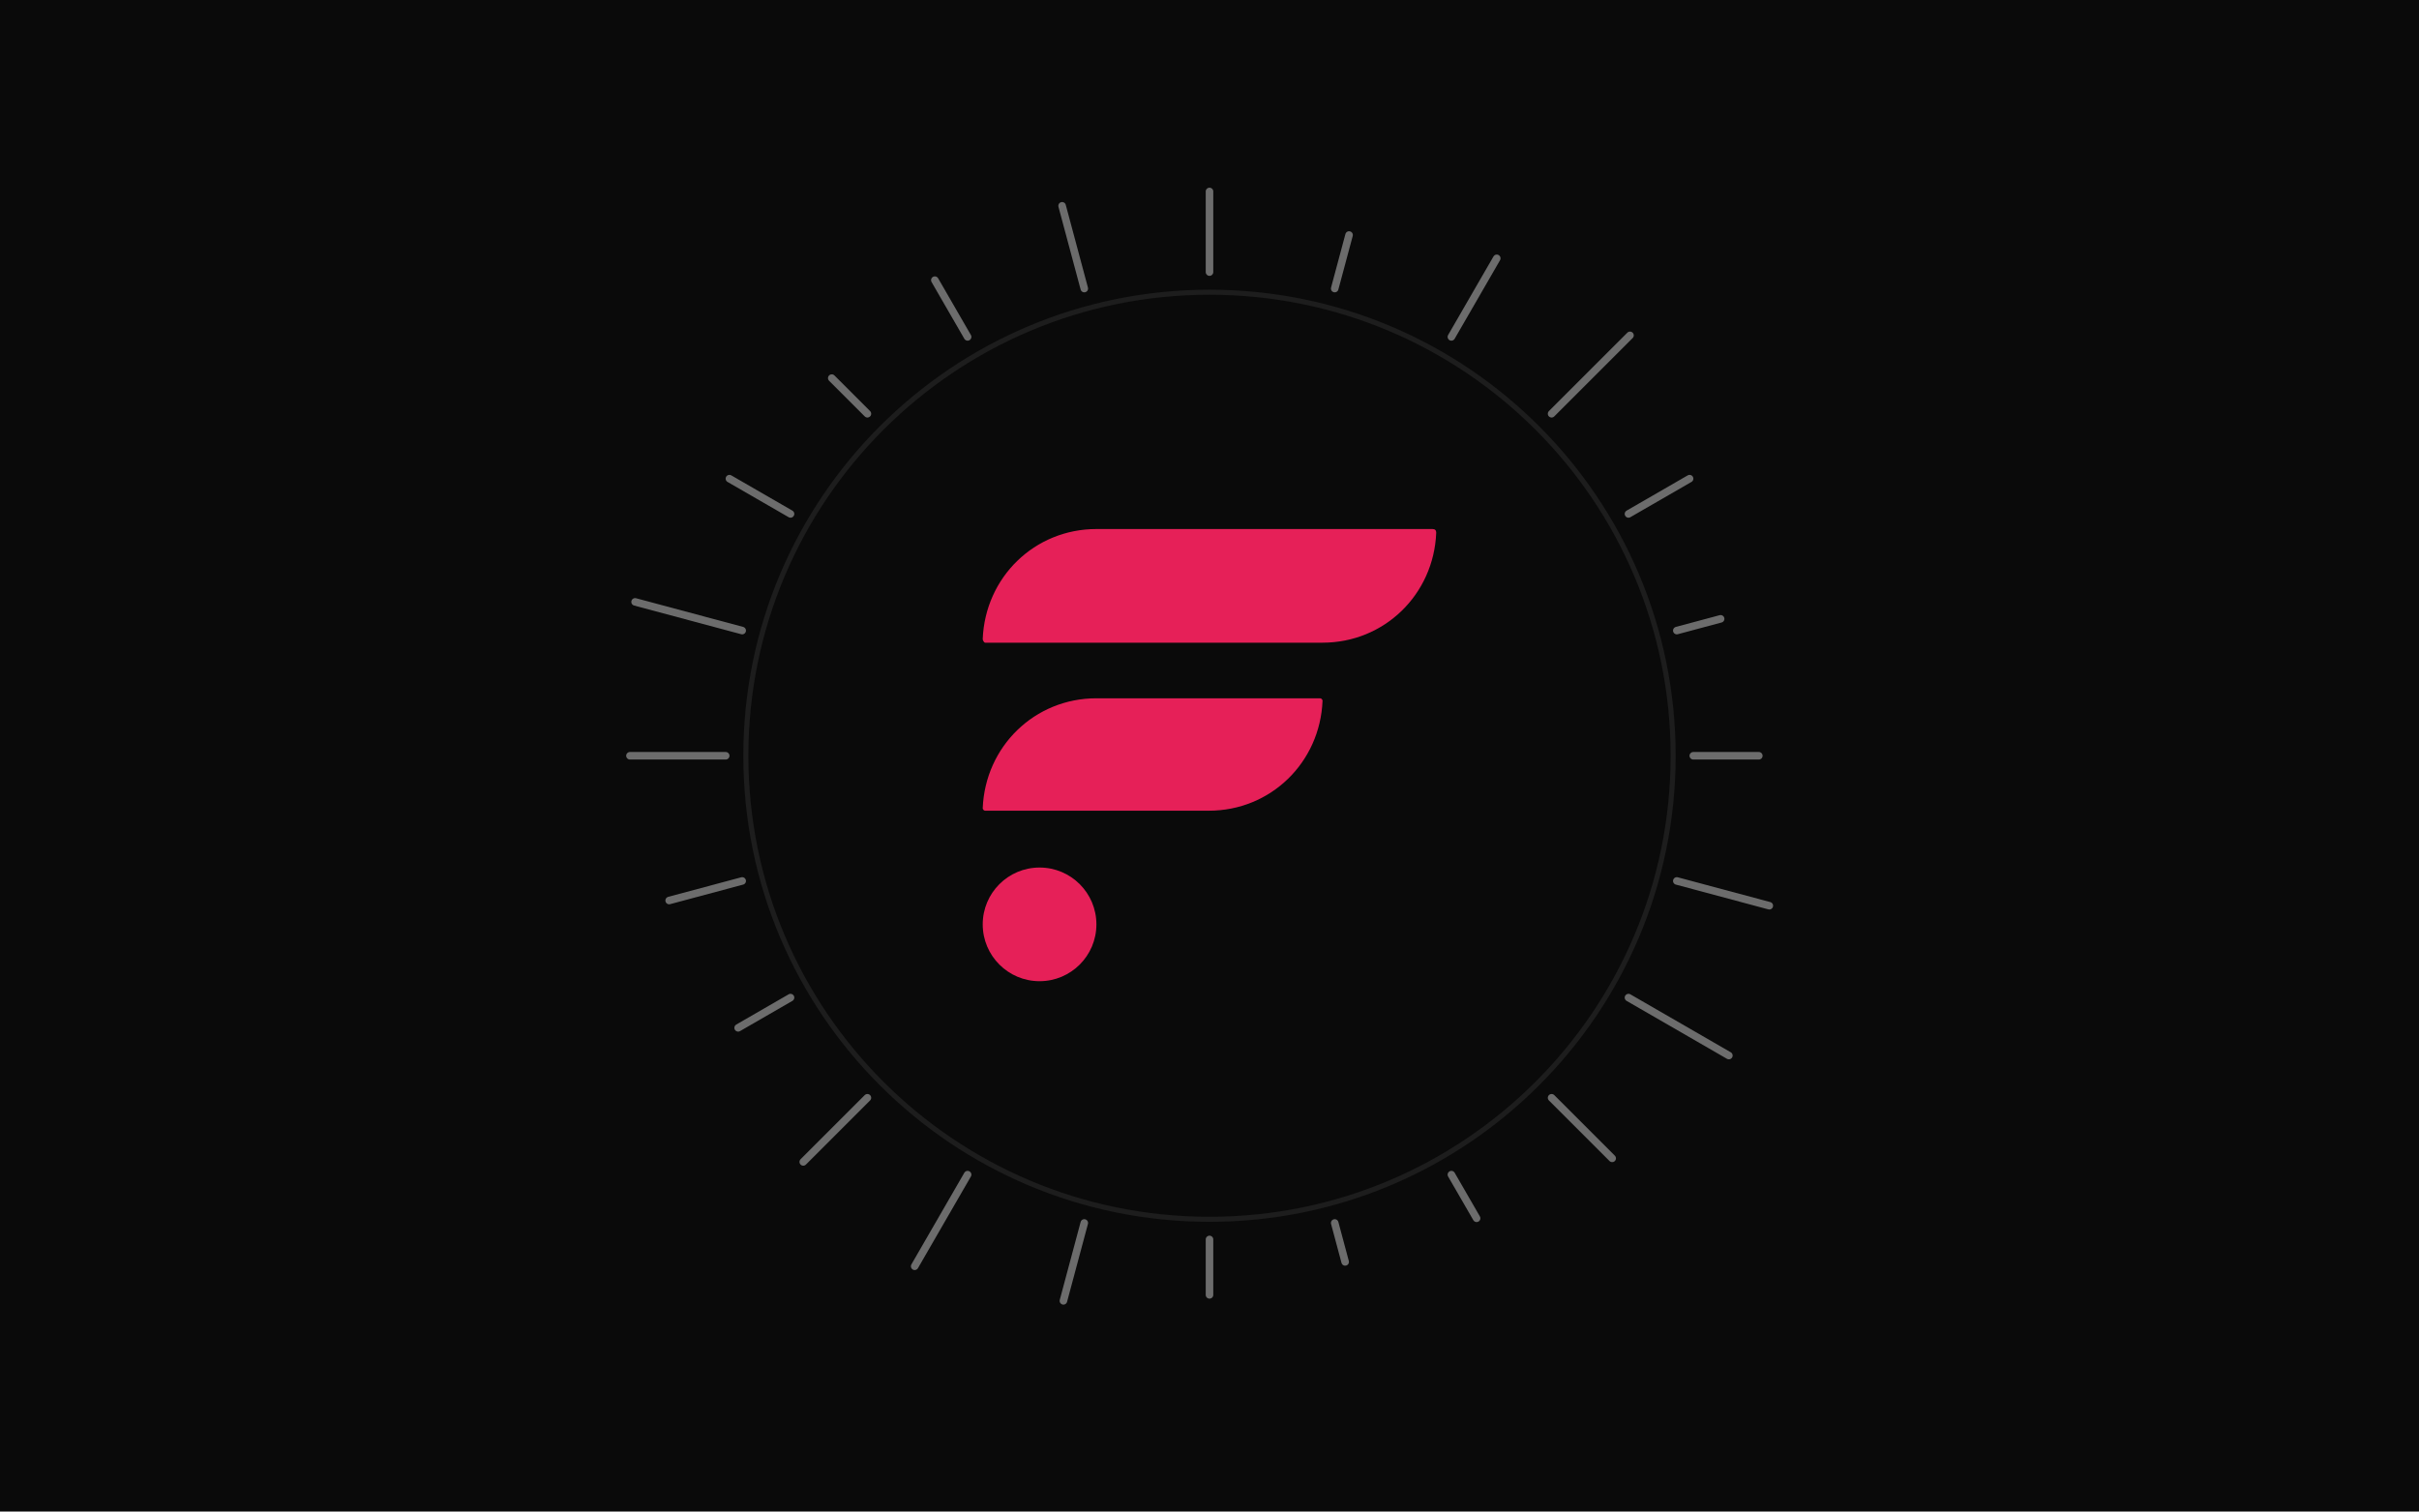
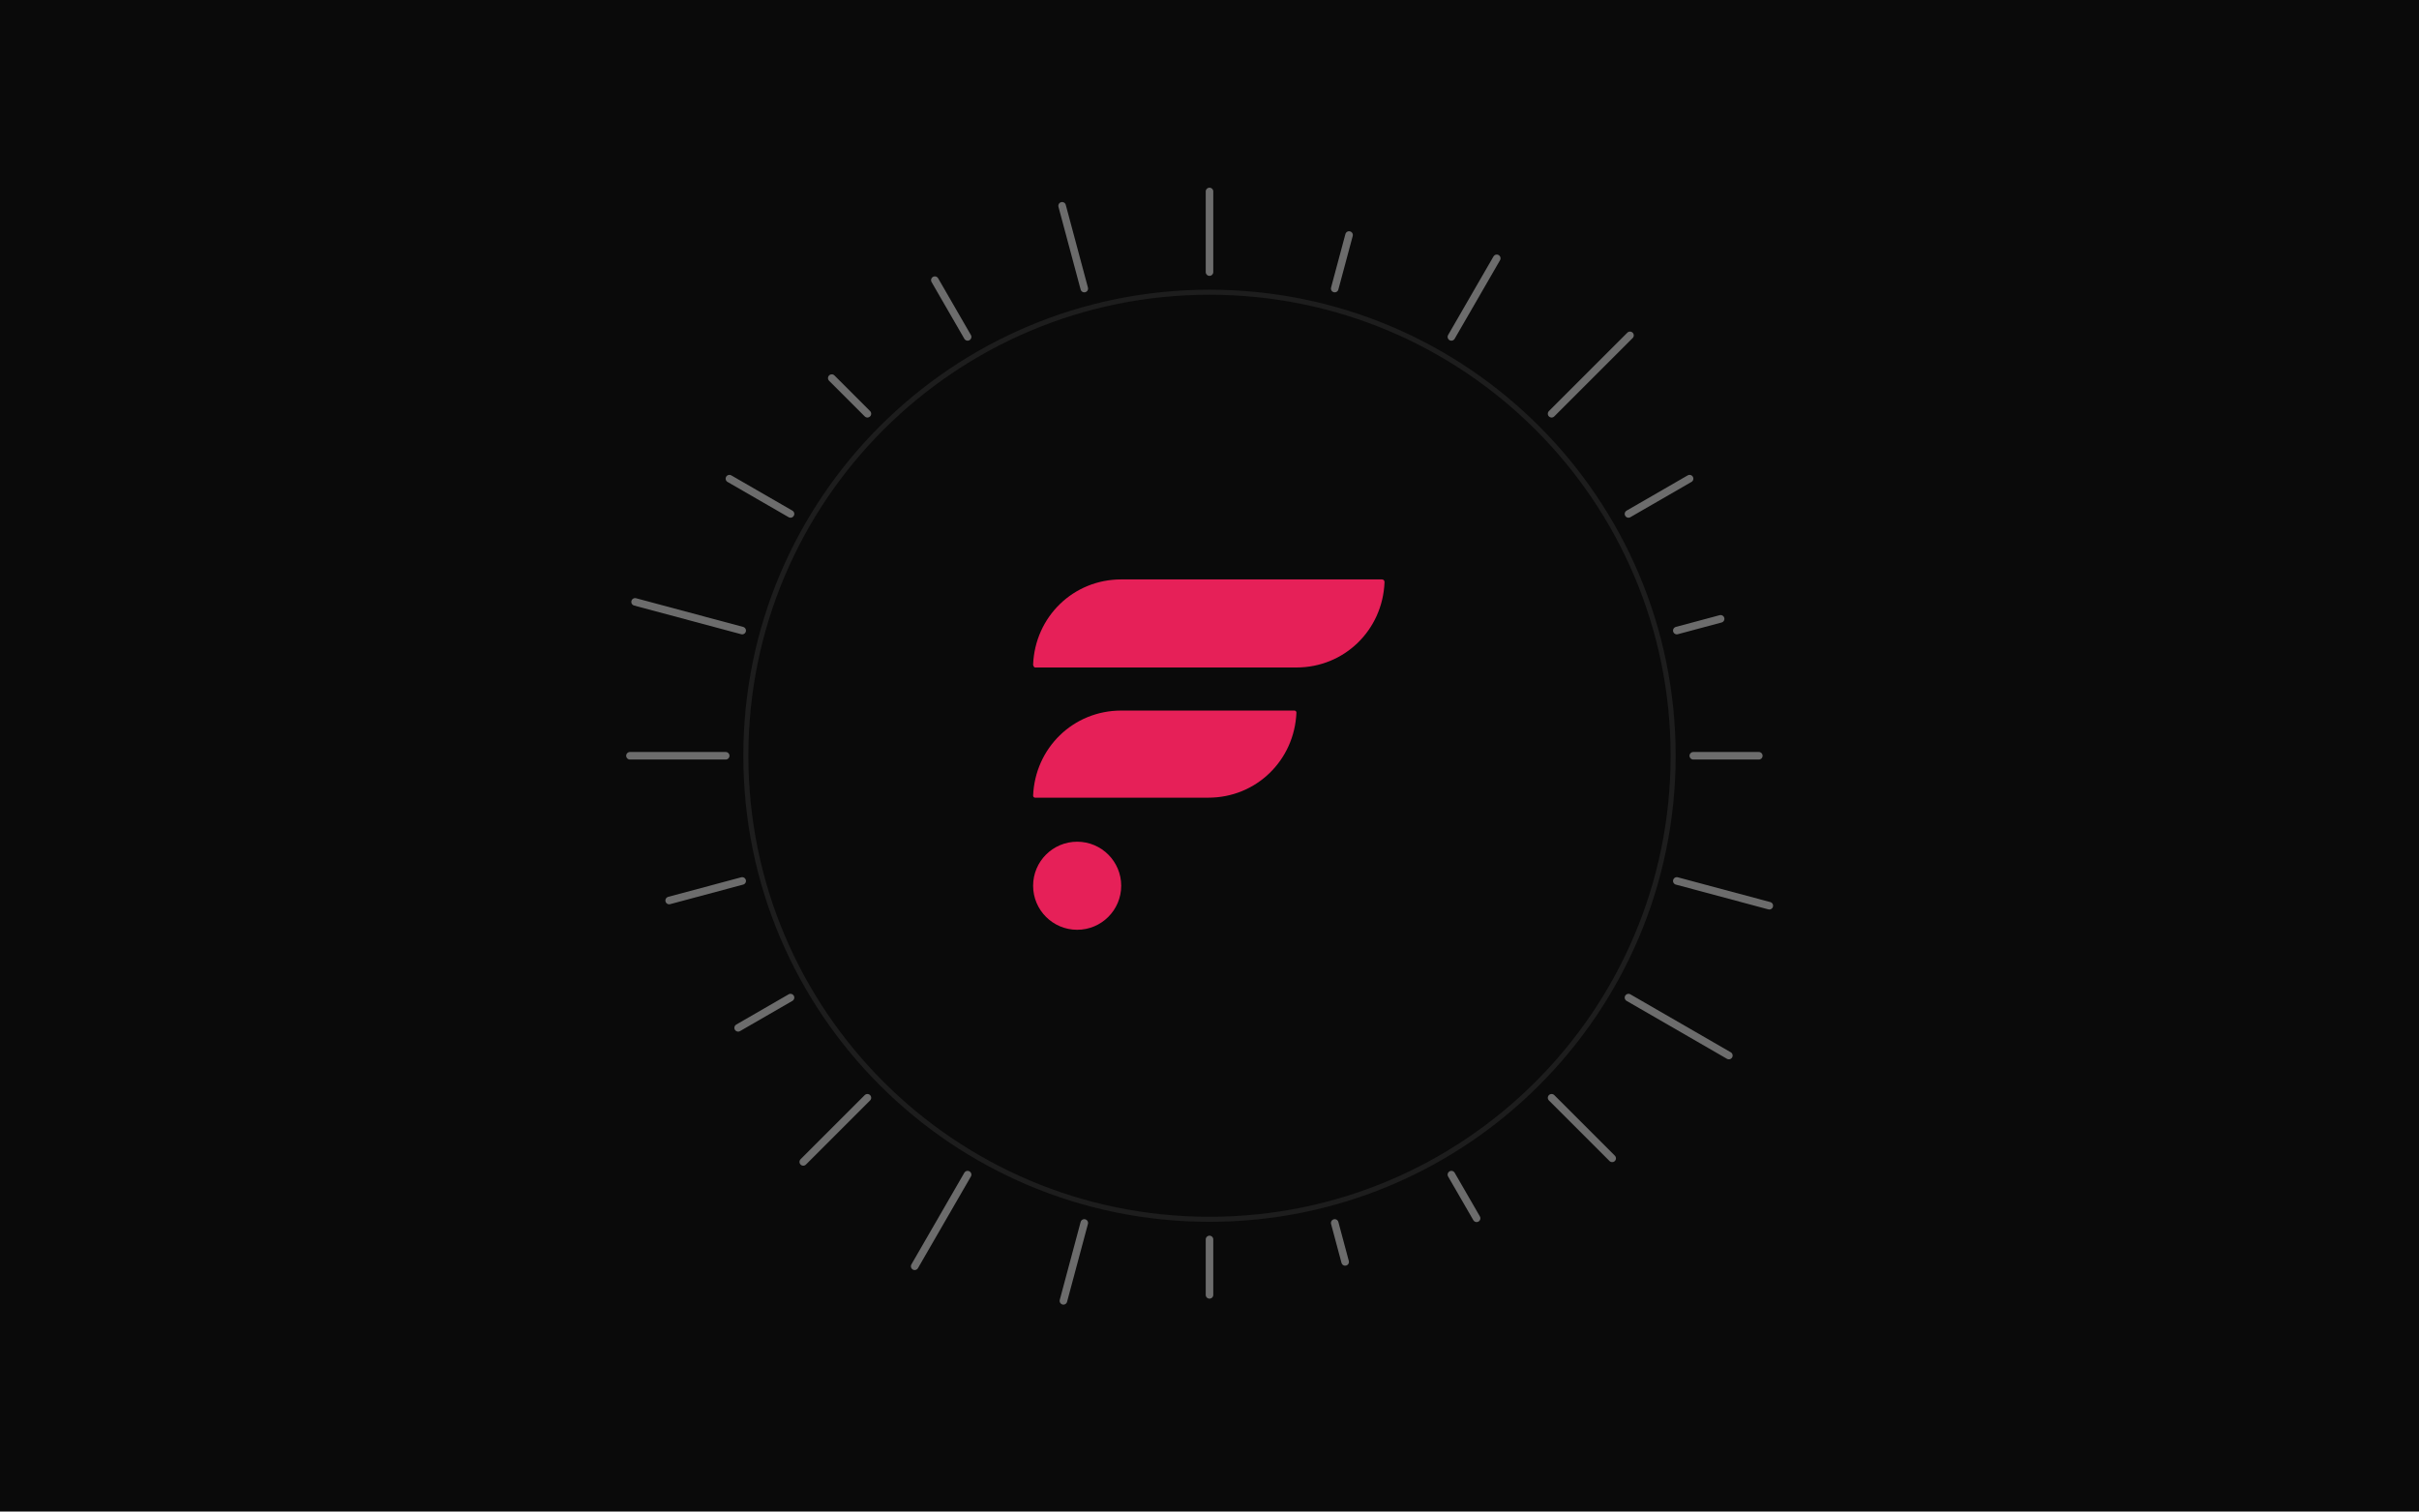
<svg xmlns="http://www.w3.org/2000/svg" viewBox="0 0 480 300" preserveAspectRatio="xMidYMid slice">
  <rect width="480" height="300" fill="#0a0a0a" />
  <circle cx="240" cy="150" r="92" fill="none" stroke="rgba(255,255,255,0.08)" stroke-width="1" />
  <g transform="translate(240,150)" stroke="rgba(255,255,255,0.4)" stroke-width="1.5" stroke-linecap="round">
    <line x1="0" y1="-96" x2="0" y2="-112" transform="rotate(0)" />
    <line x1="0" y1="-96" x2="0" y2="-107" transform="rotate(15)" />
    <line x1="0" y1="-96" x2="0" y2="-114" transform="rotate(30)" />
    <line x1="0" y1="-96" x2="0" y2="-118" transform="rotate(45)" />
    <line x1="0" y1="-96" x2="0" y2="-110" transform="rotate(60)" />
    <line x1="0" y1="-96" x2="0" y2="-105" transform="rotate(75)" />
    <line x1="0" y1="-96" x2="0" y2="-109" transform="rotate(90)" />
    <line x1="0" y1="-96" x2="0" y2="-115" transform="rotate(105)" />
    <line x1="0" y1="-96" x2="0" y2="-119" transform="rotate(120)" />
    <line x1="0" y1="-96" x2="0" y2="-113" transform="rotate(135)" />
    <line x1="0" y1="-96" x2="0" y2="-106" transform="rotate(150)" />
    <line x1="0" y1="-96" x2="0" y2="-104" transform="rotate(165)" />
    <line x1="0" y1="-96" x2="0" y2="-107" transform="rotate(180)" />
    <line x1="0" y1="-96" x2="0" y2="-112" transform="rotate(195)" />
    <line x1="0" y1="-96" x2="0" y2="-117" transform="rotate(210)" />
    <line x1="0" y1="-96" x2="0" y2="-114" transform="rotate(225)" />
    <line x1="0" y1="-96" x2="0" y2="-108" transform="rotate(240)" />
    <line x1="0" y1="-96" x2="0" y2="-111" transform="rotate(255)" />
    <line x1="0" y1="-96" x2="0" y2="-115" transform="rotate(270)" />
    <line x1="0" y1="-96" x2="0" y2="-118" transform="rotate(285)" />
    <line x1="0" y1="-96" x2="0" y2="-110" transform="rotate(300)" />
    <line x1="0" y1="-96" x2="0" y2="-106" transform="rotate(315)" />
    <line x1="0" y1="-96" x2="0" y2="-109" transform="rotate(330)" />
    <line x1="0" y1="-96" x2="0" y2="-113" transform="rotate(345)" />
  </g>
-   <g transform="translate(195,105) scale(2.452)" fill="#E62058">
+   <g transform="translate(205,115) scale(1.9)" fill="#E62058">
    <path d="M27.3,13.7H9.2c-5,0-9,3.9-9.2,8.9c0,0.1,0.1,0.2,0.2,0.2h18.1c5,0,9-3.9,9.2-8.9C27.5,13.8,27.4,13.7,27.3,13.7L27.3,13.7L27.3,13.7z" />
    <path d="M36.4,0H9.2c-5,0-9,3.9-9.2,8.9C0,9,0.1,9.2,0.2,9.2h27.3c5,0,9-3.9,9.2-8.9C36.7,0.1,36.6,0,36.4,0L36.4,0L36.4,0z" />
    <circle cx="4.6" cy="32" r="4.6" />
  </g>
</svg>
